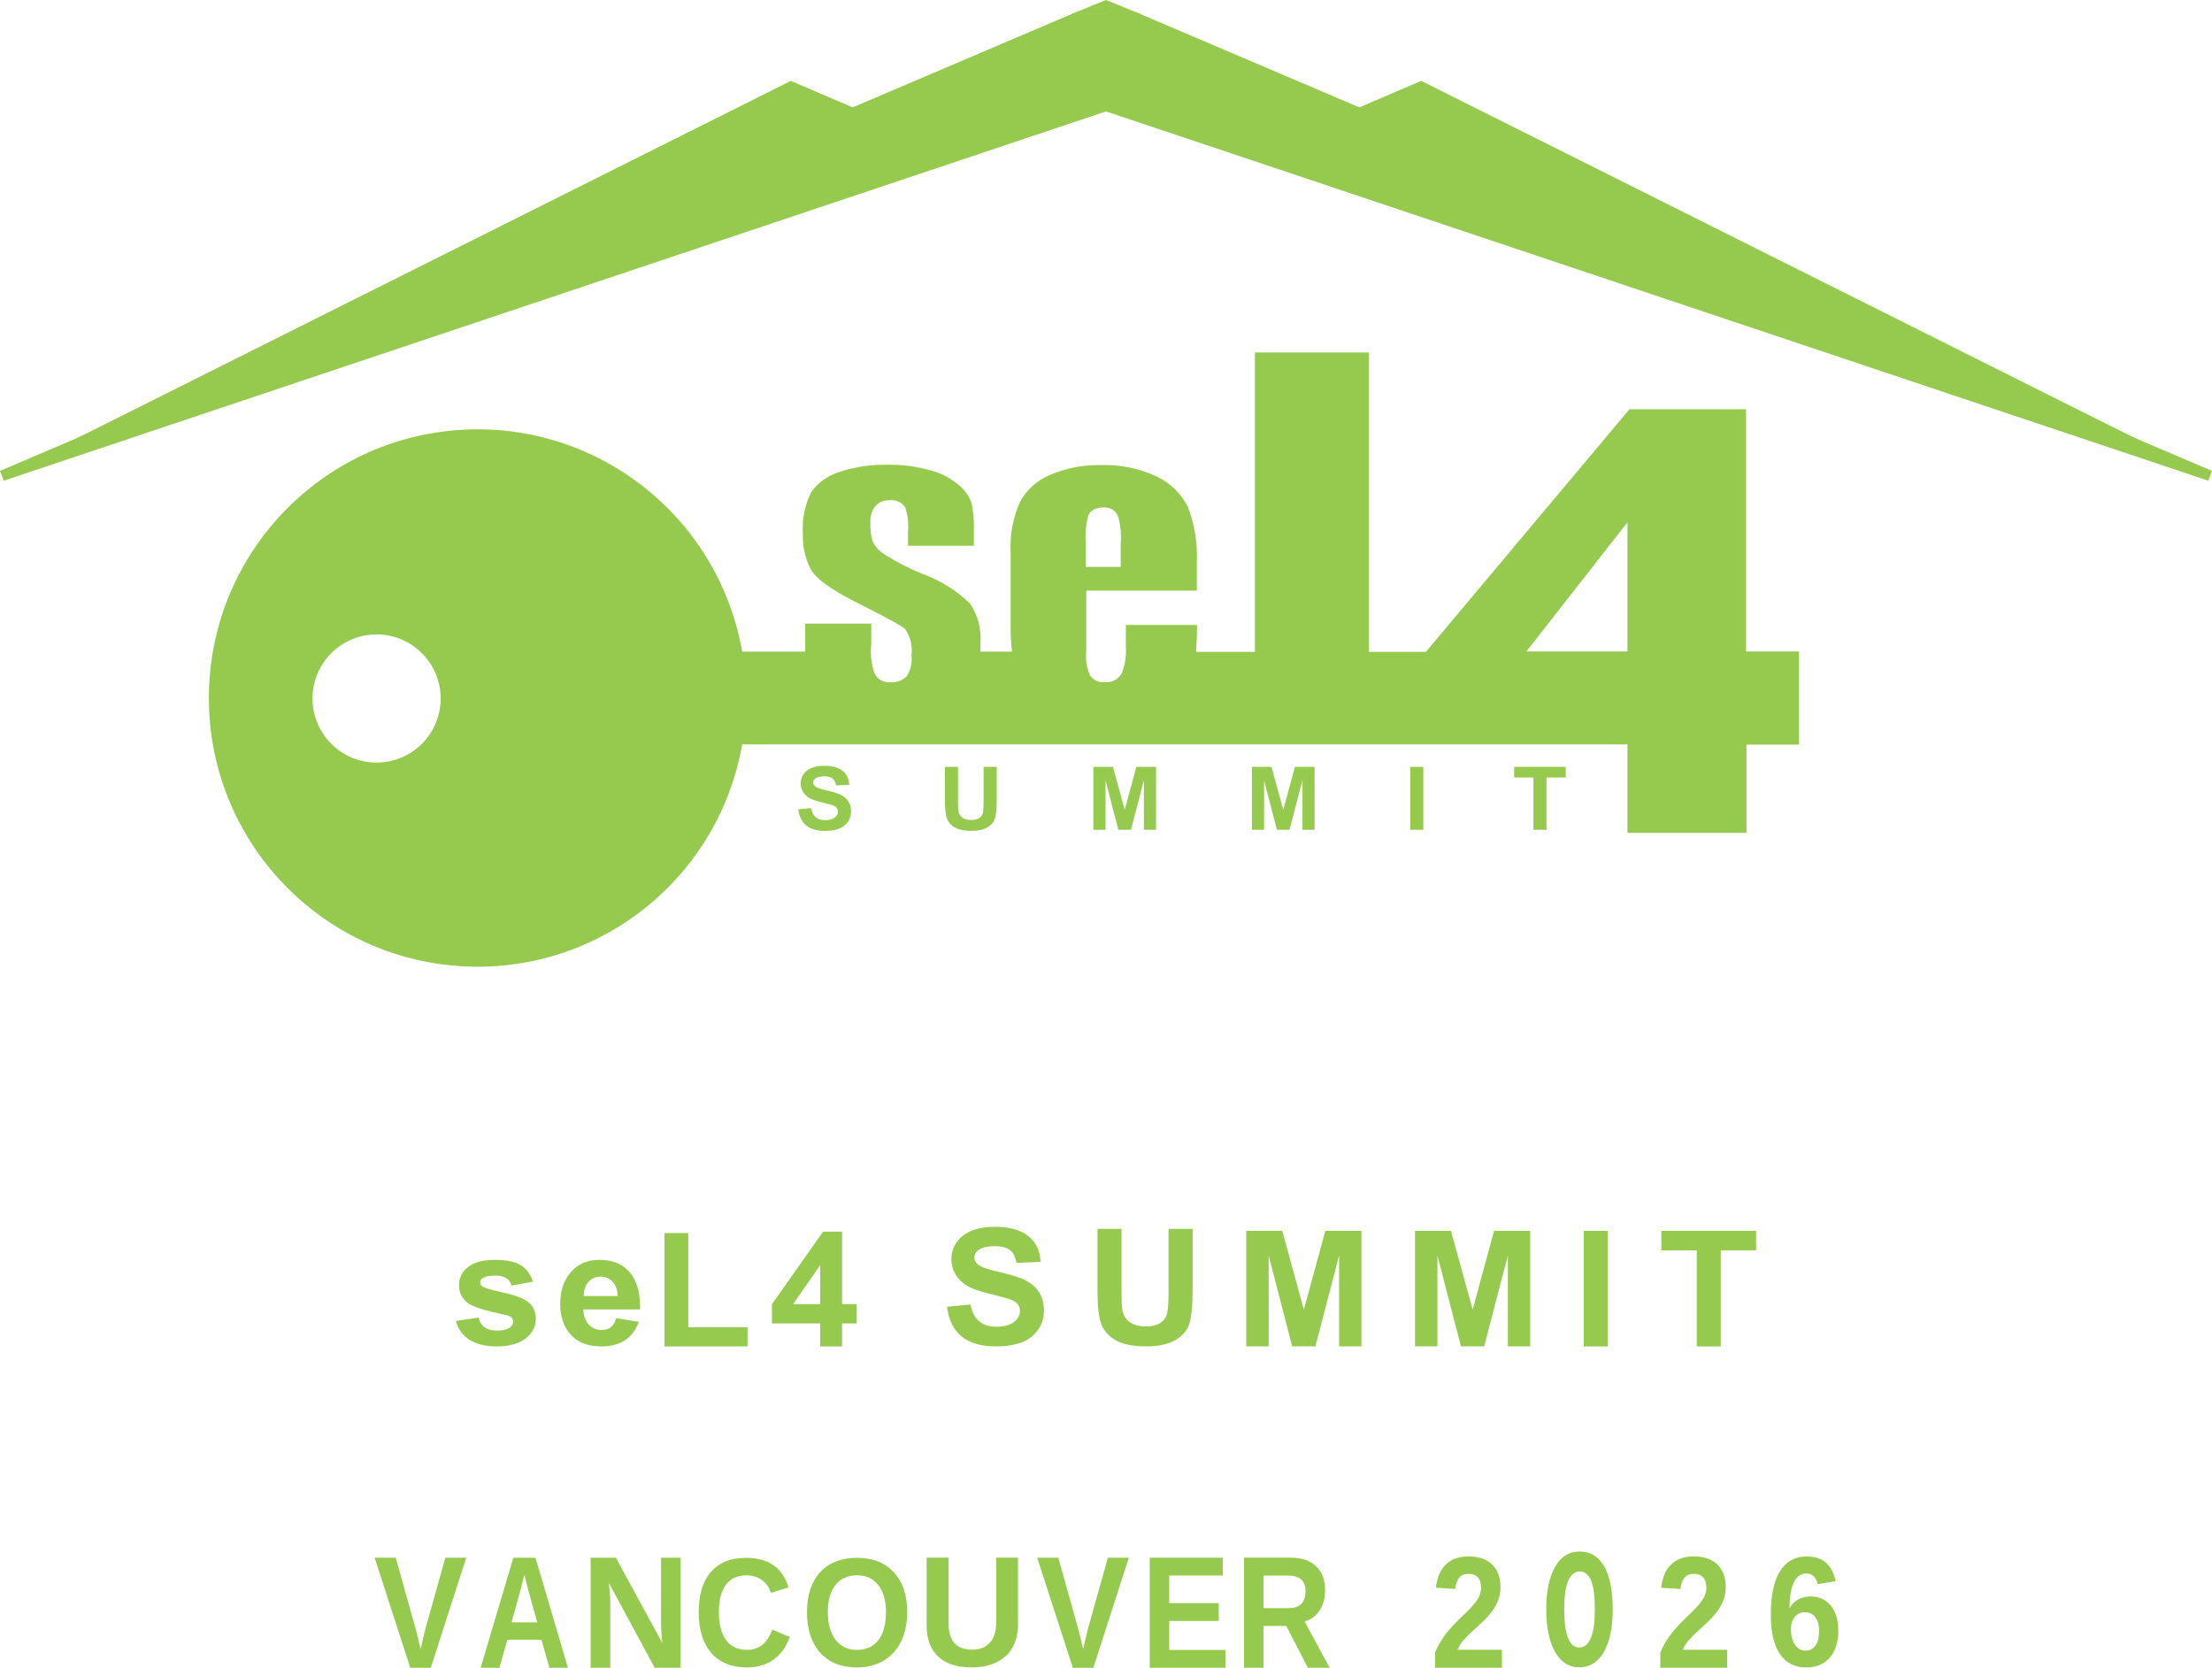
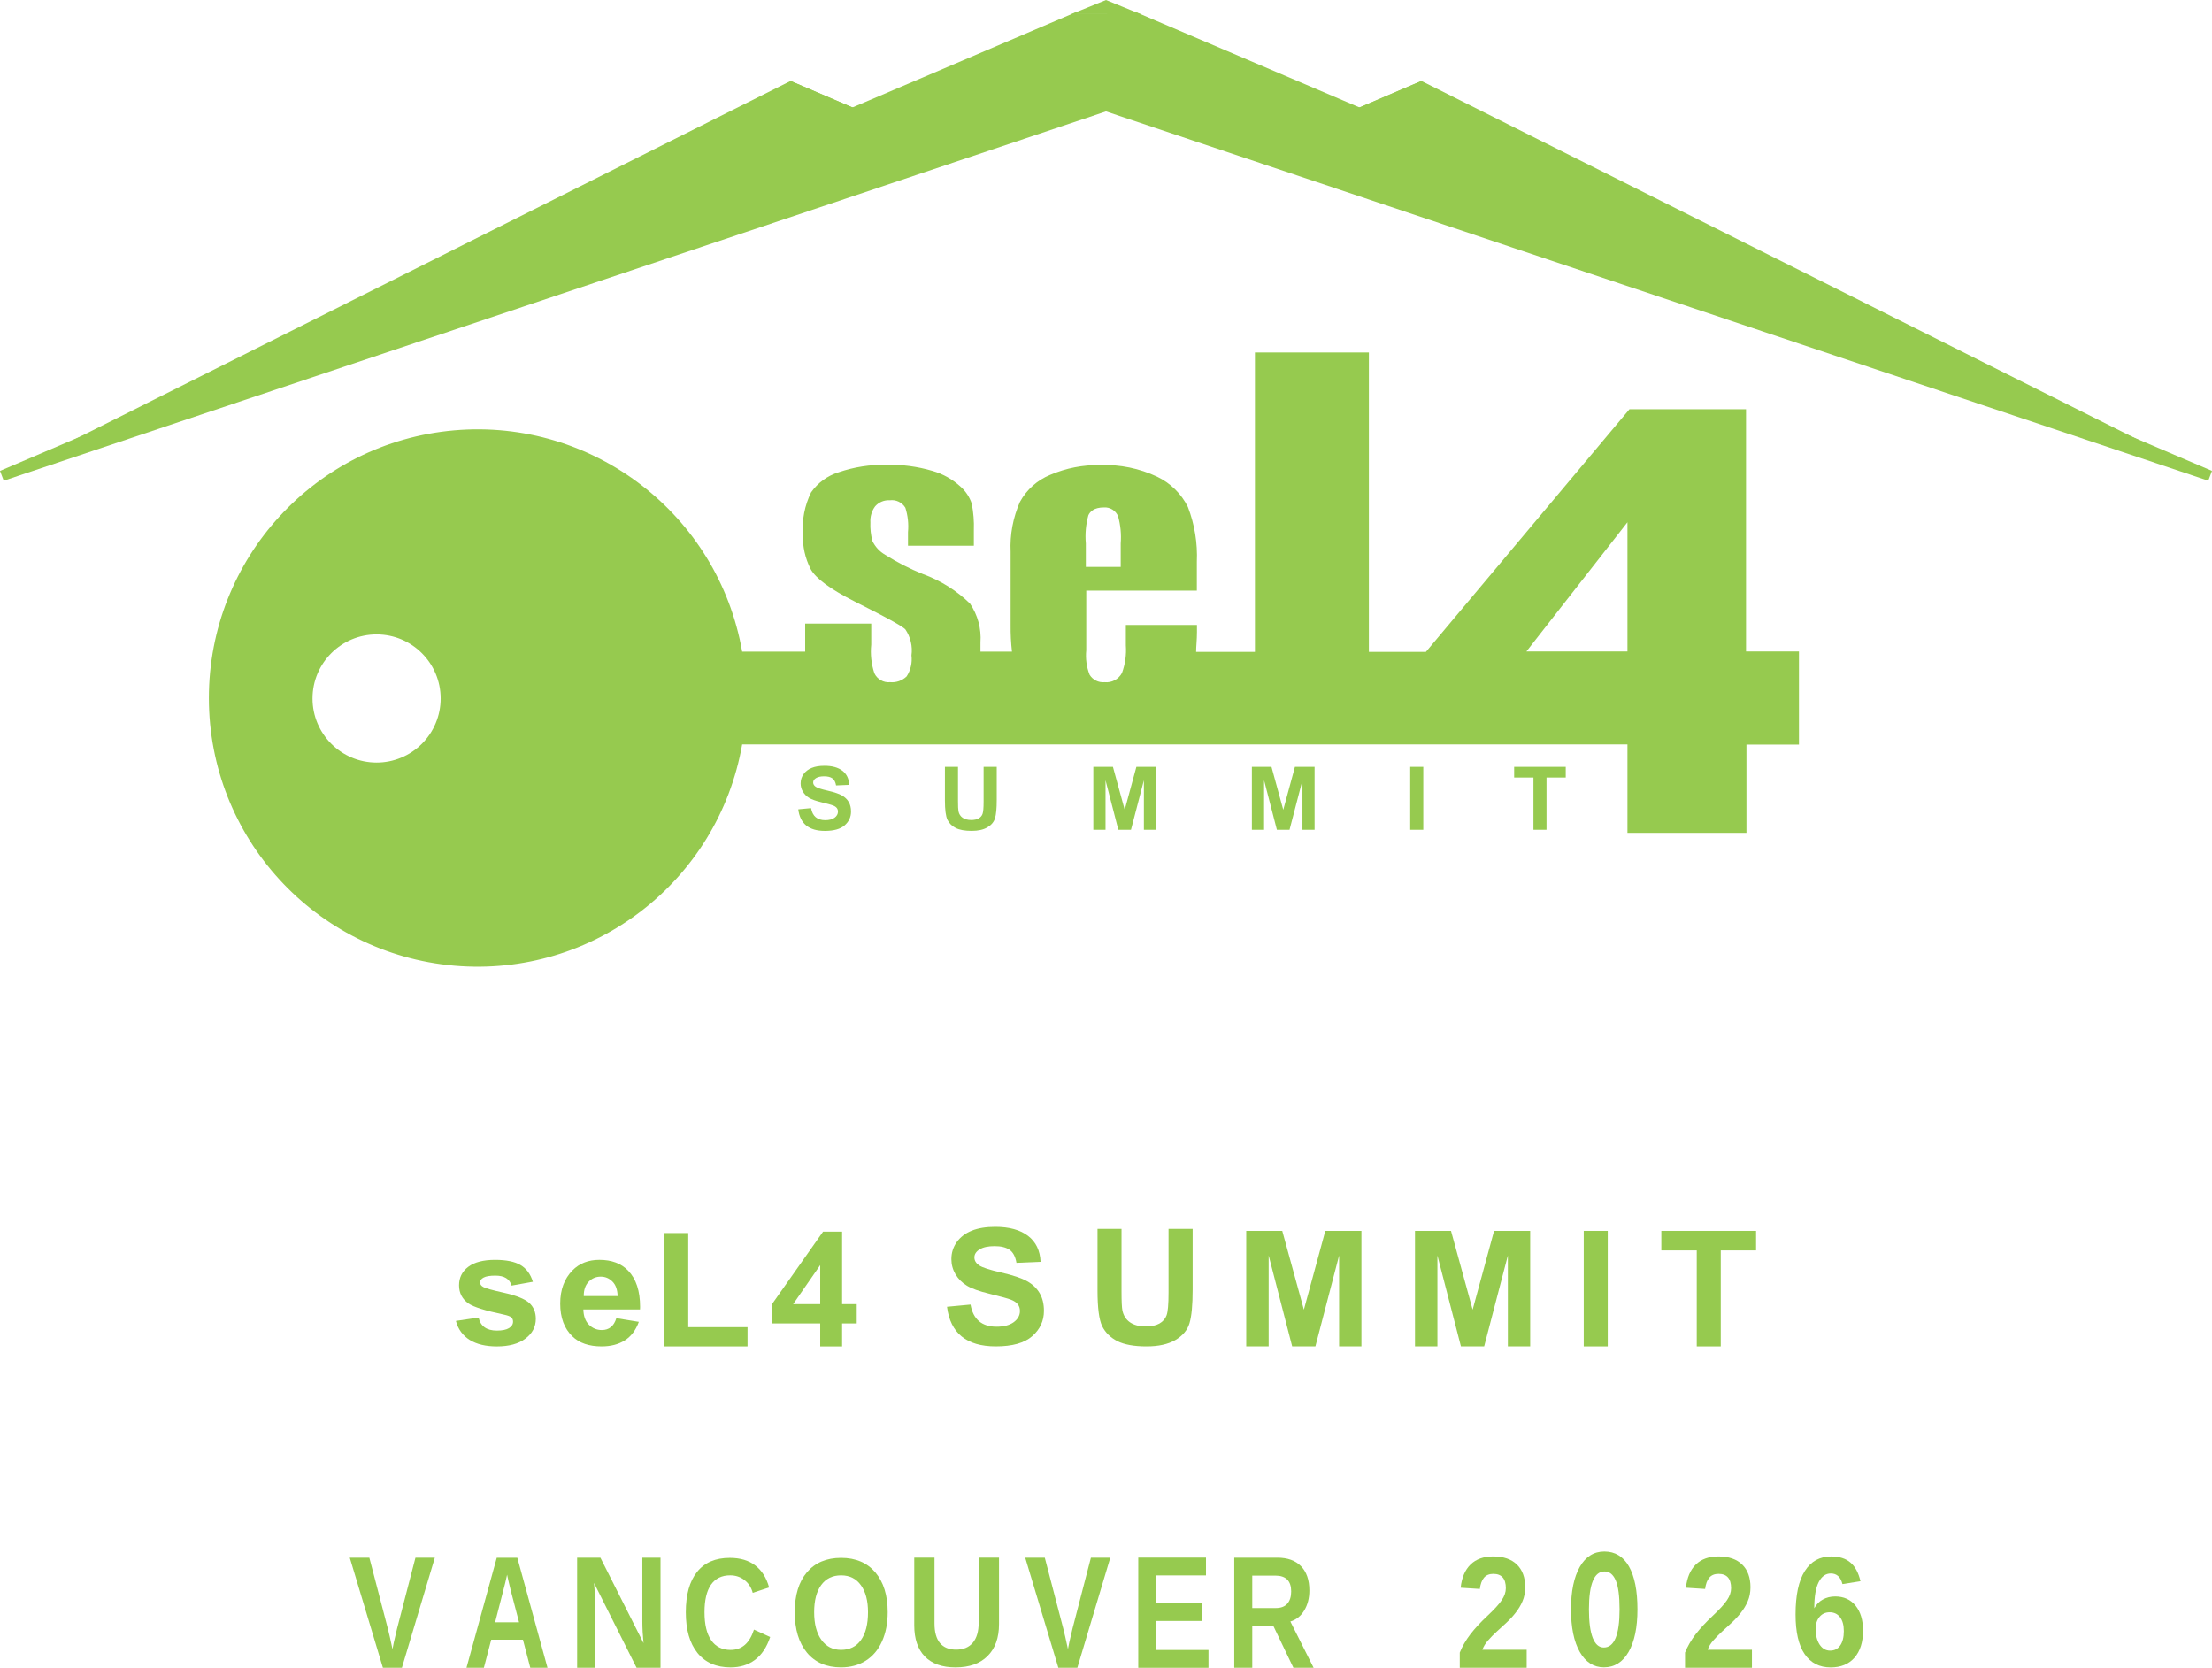
<svg xmlns="http://www.w3.org/2000/svg" xmlns:xlink="http://www.w3.org/1999/xlink" width="331.243mm" height="249.725mm" viewBox="0 0 331.243 249.725" version="1.1" id="svg5">
  <defs id="defs2">
    <rect x="5.657" y="618.011" width="84.853" height="45.255" id="rect8" />
    <rect x="1100" y="546" width="122" height="58" id="rect7" />
    <rect x="1000" y="542" width="182" height="90" id="rect4" />
    <rect x="1016" y="562" width="132" height="82" id="rect1" />
    <rect x="27.599" y="613.797" width="397.423" height="142.41" id="rect1965" />
    <color-profile name="Agfa-:-Swop-Standard" xlink:href="file:///WINDOWS/system32/spool/drivers/color/RSWOP.icm" id="color-profile2" />
    <rect x="680.693" y="102.26" width="15.612" height="115.531" id="rect9649" />
    <style id="style824">.cls-1,.cls-2,.cls-3{fill:#96ca4f;}.cls-2,.cls-3{stroke:#96ca4f;stroke-miterlimit:8;}.cls-3{stroke-width:0.25px;}</style>
  </defs>
  <g id="layer1" transform="translate(-1.916277)">
    <g id="g1204" transform="scale(1.953098)" />
    <text xml:space="preserve" transform="scale(0.3829821)" id="text9647" style="font-style:normal;font-weight:normal;font-size:40px;line-height:1.25;font-family:sans-serif;white-space:pre;shape-inside:url(#rect9649);display:inline;fill:#000000;fill-opacity:1;stroke:none" />
    <g id="g985" transform="matrix(1.447491,0,0,1.447491,1.916277,0)">
      <polygon class="cls-2" points="102.2,1.81 105.34,10.07 0.2,45.29 " id="polygon830" transform="matrix(1.086543,0,0,1.086543,-0.00427367,0)" />
      <polygon class="cls-1" points="105.31,0 108.62,1.35 102.01,1.34 " id="polygon828" transform="matrix(1.086543,0,0,1.086543,-0.00427367,0)" />
      <polygon class="cls-1" points="105.31,9.32 108.33,1.31 102.28,1.31 " id="polygon832" transform="matrix(1.086543,0,0,1.086543,-0.00427367,0)" />
      <polygon class="cls-2" points="210.42,45.29 108.42,1.81 105.28,10.07 " id="polygon834" transform="matrix(1.086543,0,0,1.086543,-0.00427367,0)" />
      <path class="cls-1" d="M 180.634,67.387 V 42.332 H 168.573 l -21.057,25.099 h -5.9 V 36.464 h -11.789 v 30.966 h -6.085 c 0,-0.576 0.087,-1.239 0.087,-2.043 v -0.739 h -7.356 v 2.108 a 6.867,6.867 0 0 1 -0.402,2.858 1.825,1.825 0 0 1 -1.804,0.956 1.63,1.63 0 0 1 -1.543,-0.771 5.433,5.433 0 0 1 -0.348,-2.532 v -6.172 h 11.441 v -2.966 a 14.125,14.125 0 0 0 -0.924,-5.683 6.856,6.856 0 0 0 -3.173,-3.129 12.691,12.691 0 0 0 -5.9,-1.206 12.484,12.484 0 0 0 -5.172,1.01 6.248,6.248 0 0 0 -3.129,2.792 11.452,11.452 0 0 0 -0.967,5.172 v 7.606 a 21.731,21.731 0 0 0 0.141,2.716 h -3.26 c 0,-0.304 0,-0.608 0,-0.945 a 6.345,6.345 0 0 0 -1.087,-4.031 13.68,13.68 0 0 0 -4.857,-3.042 23.904,23.904 0 0 1 -3.912,-1.999 3.26,3.26 0 0 1 -1.326,-1.434 6.519,6.519 0 0 1 -0.206,-1.923 2.521,2.521 0 0 1 0.489,-1.652 1.847,1.847 0 0 1 1.51,-0.63 1.63,1.63 0 0 1 1.619,0.771 6.367,6.367 0 0 1 0.272,2.521 v 1.413 h 6.813 v -1.586 a 12.115,12.115 0 0 0 -0.217,-2.771 4.042,4.042 0 0 0 -1.173,-1.771 7.258,7.258 0 0 0 -2.901,-1.619 15.538,15.538 0 0 0 -4.759,-0.63 14.473,14.473 0 0 0 -4.933,0.771 5.433,5.433 0 0 0 -2.858,2.086 8.518,8.518 0 0 0 -0.848,4.346 7.443,7.443 0 0 0 0.793,3.564 c 0.511,0.967 2.043,2.097 4.531,3.357 4.172,2.086 4.998,2.64 5.27,2.89 a 3.857,3.857 0 0 1 0.641,2.705 3.26,3.26 0 0 1 -0.5,2.173 2.173,2.173 0 0 1 -1.706,0.598 1.63,1.63 0 0 1 -1.63,-0.924 7.106,7.106 0 0 1 -0.326,-2.966 V 64.508 h -6.834 v 1.76 c 0,0.413 0,0.782 0,1.141 h -6.519 a 27.794,27.794 0 1 0 0,9.594 H 168.366 V 86.152 H 180.677 v -9.127 h 5.433 V 67.387 Z M 38.948,78.883 a 6.628,6.628 0 1 1 6.639,-6.628 6.628,6.628 0 0 1 -6.639,6.628 z m 73.385,-22.665 a 8.225,8.225 0 0 1 0.261,-2.912 c 0.163,-0.369 0.576,-0.815 1.608,-0.815 a 1.478,1.478 0 0 1 1.467,0.913 8.03,8.03 0 0 1 0.272,2.814 v 2.423 h -3.607 z m 56.033,11.17 h -10.453 l 10.453,-13.364 z" id="path858" style="stroke-width:1.087" />
      <path id="path1025" style="font-weight:bold;font-stretch:condensed;font-size:5.223px;line-height:10;font-family:Arial;-inkscape-font-specification:'Arial Bold Condensed';text-align:center;letter-spacing:3.917px;word-spacing:0px;text-anchor:middle;fill:#96ca4f;stroke-width:0.76" d="m 158.64,85.836 v -5.407 h -1.995 v -1.101 h 5.337 v 1.101 h -1.99 v 5.407 z m -12.748,0 v -6.508 h 1.352 v 6.508 z m -16.381,0 v -6.508 h 2.029 l 1.218,4.439 1.207,-4.439 h 2.034 v 6.508 h -1.257 v -5.123 l -1.336,5.123 h -1.308 l -1.325,-5.123 v 5.123 z m -16.403,0 v -6.508 h 2.029 l 1.218,4.439 1.207,-4.439 h 2.034 v 6.508 h -1.257 v -5.123 l -1.336,5.123 h -1.308 l -1.325,-5.123 v 5.123 z M 97.756,79.328 h 1.352 v 3.525 q 0,0.821 0.05,1.07 0.089,0.431 0.425,0.666 0.341,0.235 0.894,0.235 0.469,0 0.766,-0.164 0.296,-0.169 0.402,-0.462 0.112,-0.297 0.112,-1.27 v -3.6 h 1.358 v 3.418 q 0,1.31 -0.179,1.896 -0.173,0.582 -0.794,0.946 -0.615,0.36 -1.626,0.36 -1.051,0 -1.643,-0.297 -0.587,-0.302 -0.855,-0.844 -0.263,-0.546 -0.263,-2.007 z m -15.174,4.391 1.325,-0.124 q 0.224,1.247 1.464,1.247 0.615,0 0.967,-0.253 0.352,-0.257 0.352,-0.635 0,-0.222 -0.123,-0.377 -0.123,-0.155 -0.374,-0.253 -0.251,-0.102 -1.218,-0.337 -0.866,-0.209 -1.269,-0.453 -0.402,-0.244 -0.643,-0.639 -0.235,-0.4 -0.235,-0.857 0,-0.533 0.302,-0.959 0.307,-0.426 0.844,-0.644 0.537,-0.218 1.325,-0.218 1.185,0 1.85,0.511 0.665,0.511 0.704,1.461 l -1.358,0.058 q -0.089,-0.524 -0.386,-0.733 -0.296,-0.209 -0.844,-0.209 -0.548,0 -0.844,0.182 -0.296,0.182 -0.296,0.453 0,0.266 0.268,0.448 0.268,0.182 1.235,0.4 1.023,0.235 1.475,0.497 0.458,0.257 0.699,0.67 0.24,0.408 0.24,0.994 0,0.848 -0.659,1.425 -0.654,0.577 -2.051,0.577 -2.47,0 -2.75,-2.233 z" />
      <path style="fill:#96ca4f;fill-opacity:1;stroke:none;stroke-width:1.89" id="path43980-0" transform="matrix(-0.683608,0.2836924,0.156576,0.03663156,384.8223,-112.117)" d="M 431.416,-51.821 566.486,16.893 439.443,99.509 Z" />
      <path style="fill:#96ca4f;fill-opacity:1;stroke-width:1.89" id="path1277" transform="matrix(0.4208384,-0.3274783,0.2643062,0.4240542,52.94739,18.2597)" d="m 65.948,36.142 -18.999,0.507 9.061,-16.707 z" />
      <path style="fill:#96ca4f;fill-opacity:1;stroke:none;stroke-width:1.89" id="path43980-0-9" transform="matrix(0.683608,0.2836924,-0.156576,0.03663156,-155.9831,-112.117)" d="M 431.416,-51.821 566.486,16.893 439.443,99.509 Z" />
      <path style="fill:#96ca4f;fill-opacity:1;stroke-width:1.89" id="path1277-2" transform="matrix(-0.4208384,-0.3274783,-0.2643062,0.4240542,175.8918,18.2597)" d="m 65.948,36.142 -18.999,0.507 9.061,-16.707 z" />
    </g>
    <g id="g3802" transform="scale(1.447491)" />
    <g id="g258" transform="matrix(1.447491,0,0,1.447491,-36.98074,8.878669)">
      <g id="g216">
        <path style="font-weight:bold;font-stretch:condensed;font-size:5.223px;line-height:10;font-family:Arial;-inkscape-font-specification:'Arial Bold Condensed';text-align:center;letter-spacing:3.917px;word-spacing:0px;text-anchor:middle;fill:#96ca4f;stroke-width:1.397" d="m 124.843,129.043 2.433,-0.228 q 0.411,2.291 2.689,2.291 1.129,0 1.776,-0.465 0.647,-0.473 0.647,-1.166 0,-0.408 -0.226,-0.693 -0.226,-0.285 -0.688,-0.465 -0.462,-0.188 -2.238,-0.62 -1.591,-0.383 -2.33,-0.832 -0.739,-0.448 -1.18,-1.174 -0.431,-0.734 -0.431,-1.574 0,-0.978 0.554,-1.761 0.565,-0.783 1.55,-1.182 0.985,-0.4 2.433,-0.4 2.176,0 3.397,0.938 1.221,0.938 1.293,2.682 l -2.494,0.106 q -0.164,-0.962 -0.708,-1.345 -0.544,-0.383 -1.55,-0.383 -1.006,0 -1.55,0.334 -0.544,0.334 -0.544,0.832 0,0.489 0.493,0.824 0.493,0.334 2.268,0.734 1.878,0.432 2.71,0.913 0.842,0.473 1.283,1.231 0.441,0.75 0.441,1.826 0,1.557 -1.211,2.617 -1.201,1.06 -3.767,1.06 -4.537,0 -5.05,-4.101 z" id="path20783" />
        <path style="font-weight:bold;font-stretch:condensed;font-size:5.223px;line-height:10;font-family:Arial;-inkscape-font-specification:'Arial Bold Condensed';text-align:center;letter-spacing:3.917px;word-spacing:0px;text-anchor:middle;fill:#96ca4f;stroke-width:1.397" d="m 140.413,120.987 h 2.484 v 6.474 q 0,1.508 0.092,1.965 0.164,0.791 0.78,1.223 0.626,0.432 1.642,0.432 0.862,0 1.406,-0.302 0.544,-0.31 0.739,-0.848 0.205,-0.546 0.205,-2.332 v -6.612 h 2.494 v 6.278 q 0,2.405 -0.328,3.482 -0.318,1.068 -1.458,1.737 -1.129,0.66 -2.987,0.66 -1.93,0 -3.018,-0.546 -1.078,-0.554 -1.57,-1.549 -0.482,-1.003 -0.482,-3.685 z" id="path20781" />
        <path style="font-weight:bold;font-stretch:condensed;font-size:5.223px;line-height:10;font-family:Arial;-inkscape-font-specification:'Arial Bold Condensed';text-align:center;letter-spacing:3.917px;word-spacing:0px;text-anchor:middle;fill:#96ca4f;stroke-width:1.397" d="m 155.799,133.144 v -11.953 h 3.726 l 2.238,8.153 2.217,-8.153 h 3.736 v 11.953 h -2.309 v -9.409 l -2.453,9.409 h -2.402 l -2.433,-9.409 v 9.409 z" id="path20779" />
        <path style="font-weight:bold;font-stretch:condensed;font-size:5.223px;line-height:10;font-family:Arial;-inkscape-font-specification:'Arial Bold Condensed';text-align:center;letter-spacing:3.917px;word-spacing:0px;text-anchor:middle;fill:#96ca4f;stroke-width:1.397" d="m 173.258,133.144 v -11.953 h 3.726 l 2.238,8.153 2.217,-8.153 h 3.736 v 11.953 h -2.309 v -9.409 l -2.453,9.409 h -2.402 l -2.433,-9.409 v 9.409 z" id="path20777" />
        <path style="font-weight:bold;font-stretch:condensed;font-size:5.223px;line-height:10;font-family:Arial;-inkscape-font-specification:'Arial Bold Condensed';text-align:center;letter-spacing:3.917px;word-spacing:0px;text-anchor:middle;fill:#96ca4f;stroke-width:1.397" d="m 190.716,133.144 v -11.953 h 2.484 v 11.953 z" id="path20775" />
        <path style="font-weight:bold;font-stretch:condensed;font-size:5.223px;line-height:10;font-family:Arial;-inkscape-font-specification:'Arial Bold Condensed';text-align:center;letter-spacing:3.917px;word-spacing:0px;text-anchor:middle;fill:#96ca4f;stroke-width:1.397" d="m 202.407,133.144 v -9.931 h -3.664 v -2.022 h 9.802 v 2.022 h -3.654 v 9.931 z" id="path20771" />
      </g>
      <g id="g208" transform="translate(-92.00748,-44.68935)">
        <path d="m 166.046,175.196 2.346,-0.347 q 0.305,1.347 1.889,1.347 0.843,0 1.259,-0.258 0.416,-0.258 0.416,-0.669 0,-0.282 -0.183,-0.444 -0.193,-0.161 -0.762,-0.282 -2.884,-0.605 -3.666,-1.153 -0.975,-0.686 -0.975,-1.879 0,-1.194 0.955,-1.912 0.954,-0.718 2.772,-0.718 1.736,0 2.64,0.54 0.904,0.532 1.269,1.726 l -2.203,0.395 q -0.294,-1.032 -1.665,-1.032 -0.863,0 -1.229,0.202 -0.366,0.194 -0.366,0.508 0,0.282 0.335,0.468 0.335,0.194 2.082,0.581 1.96,0.436 2.66,1.057 0.69,0.621 0.69,1.654 0,1.242 -1.076,2.049 -1.066,0.807 -2.955,0.807 -1.716,0 -2.803,-0.669 -1.087,-0.678 -1.432,-1.968 z" style="font-weight:bold;font-stretch:condensed;font-size:16.228px;line-height:10;font-family:Arial;-inkscape-font-specification:'Arial Bold Condensed';text-align:center;letter-spacing:3.917px;word-spacing:0px;text-anchor:middle;fill:#96ca4f;stroke-width:0.445" id="path21173" />
        <path d="m 182.643,174.914 2.325,0.379 q -0.467,1.291 -1.452,1.92 -0.985,0.621 -2.396,0.621 -1.96,0 -3.026,-1.041 -1.259,-1.21 -1.259,-3.388 0,-2.146 1.269,-3.436 1.076,-1.089 2.782,-1.089 1.899,0 2.975,1.113 1.239,1.274 1.239,3.759 l -0.01,0.258 h -5.859 q 0.02,1.016 0.569,1.573 0.558,0.557 1.34,0.557 1.127,0 1.503,-1.226 z m 0.132,-2.291 q -0.03,-1 -0.538,-1.5 -0.508,-0.508 -1.208,-0.508 -0.741,0 -1.249,0.524 -0.518,0.532 -0.508,1.484 z" style="font-weight:bold;font-stretch:condensed;font-size:16.228px;line-height:10;font-family:Arial;-inkscape-font-specification:'Arial Bold Condensed';text-align:center;letter-spacing:3.917px;word-spacing:0px;text-anchor:middle;fill:#96ca4f;stroke-width:0.445" id="path21170" />
        <path d="m 187.624,177.834 v -11.728 h 2.457 v 9.736 h 6.133 v 1.992 z" style="font-weight:bold;font-stretch:condensed;font-size:16.228px;line-height:10;font-family:Arial;-inkscape-font-specification:'Arial Bold Condensed';text-align:center;letter-spacing:3.917px;word-spacing:0px;text-anchor:middle;fill:#96ca4f;stroke-width:0.445" id="path21167" />
        <path d="m 203.734,177.834 v -2.379 h -4.996 v -1.984 l 5.29,-7.509 h 1.97 v 7.501 h 1.513 v 1.992 h -1.513 v 2.379 z m 0,-4.372 v -4.041 l -2.803,4.041 z" style="font-weight:bold;font-stretch:condensed;font-size:16.228px;line-height:10;font-family:Arial;-inkscape-font-specification:'Arial Bold Condensed';text-align:center;letter-spacing:3.917px;word-spacing:0px;text-anchor:middle;fill:#96ca4f;stroke-width:0.445" id="path21164" />
      </g>
    </g>
    <text xml:space="preserve" transform="scale(0.2645833)" id="text1" style="white-space:pre;shape-inside:url(#rect1);display:inline;fill:none" />
    <text xml:space="preserve" style="font-size:3.175px;fill:none;stroke-width:0.265" x="286.808" y="157.692" id="text2">
      <tspan id="tspan2" style="stroke-width:0.265" x="286.808" y="157.692">2025</tspan>
    </text>
    <text xml:space="preserve" style="font-size:3.175px;fill:none;stroke-width:0.265" x="294.217" y="170.392" id="text3">
      <tspan id="tspan3" style="stroke-width:0.265" x="294.217" y="170.392">202</tspan>
    </text>
    <text xml:space="preserve" transform="scale(0.2645833)" id="text4" style="font-size:29.333px;white-space:pre;shape-inside:url(#rect4);display:inline;fill:none" />
    <text xml:space="preserve" style="font-size:7.761px;fill:none;stroke-width:0.265" x="286.808" y="150.283" id="text5">
      <tspan id="tspan5" style="font-style:normal;font-variant:normal;font-weight:bold;font-stretch:normal;font-size:7.761px;font-family:Sans;-inkscape-font-specification:'Sans, Bold';font-variant-ligatures:normal;font-variant-caps:normal;font-variant-numeric:normal;font-variant-east-asian:normal;stroke-width:0.265" x="286.808" y="150.283">5</tspan>
      <tspan style="font-style:normal;font-variant:normal;font-weight:bold;font-stretch:normal;font-size:7.761px;font-family:Sans;-inkscape-font-specification:'Sans, Bold';font-variant-ligatures:normal;font-variant-caps:normal;font-variant-numeric:normal;font-variant-east-asian:normal;stroke-width:0.265" x="286.808" y="159.985" id="tspan6" />
    </text>
    <text xml:space="preserve" style="font-weight:bold;font-stretch:condensed;font-size:7.761px;font-family:Arial;-inkscape-font-specification:'Arial, Bold Condensed';fill:#231a4f;stroke-width:0.265" x="228.248" y="263.982" id="text6">
      <tspan id="tspan1" style="stroke-width:0.265" x="228.248" y="263.982" />
    </text>
    <text xml:space="preserve" transform="scale(0.2645833)" id="text7" style="font-weight:bold;font-stretch:condensed;font-size:29.333px;font-family:Arial;-inkscape-font-specification:'Arial, Bold Condensed';white-space:pre;shape-inside:url(#rect8);display:inline;fill:#ff0000;stroke-width:0;stroke-miterlimit:15" />
    <text xml:space="preserve" style="font-style:normal;font-variant:normal;font-weight:bold;font-stretch:condensed;font-size:7.761px;font-family:Arial;-inkscape-font-specification:'Arial, Bold Condensed';font-variant-ligatures:normal;font-variant-caps:normal;font-variant-numeric:normal;font-variant-east-asian:normal;fill:#ff0000;stroke-width:0;stroke-miterlimit:15" x="256.117" y="216.958" id="text11">
      <tspan id="tspan10" style="stroke-width:0" x="256.117" y="216.958" />
    </text>
    <text xml:space="preserve" style="font-weight:bold;font-stretch:condensed;font-size:7.761px;font-family:Arial;-inkscape-font-specification:'Arial, Bold Condensed';fill:#96184f;fill-opacity:1;stroke-miterlimit:15" x="209.815" y="212.725" id="text20" transform="matrix(0,0,0,0,210.1405,207.1467)">
      <tspan id="tspan19" x="209.815" y="212.725">0</tspan>
    </text>
-     <g id="g37" transform="translate(31.67053)">
-       <g id="g35" transform="translate(0,0.2645474)">
+     <g id="g39" transform="translate(1.587502)">
+       <g id="g35" transform="translate(33.78719,0.2645474)">
        <text xml:space="preserve" style="font-weight:bold;font-stretch:condensed;font-size:22.277px;font-family:Arial;-inkscape-font-specification:'Arial, Bold Condensed';fill:#96ca4f;fill-opacity:1;stroke-width:0;stroke-miterlimit:15" x="233.747" y="232.825" id="text21" transform="scale(0.9333143,1.07145)">
          <tspan id="tspan20" style="fill:#96ca4f;fill-opacity:1;stroke-width:0" x="233.747" y="232.825">2</tspan>
        </text>
        <text xml:space="preserve" style="font-weight:bold;font-stretch:condensed;font-size:22.277px;font-family:Arial;-inkscape-font-specification:'Arial, Bold Condensed';fill:#96ca4f;fill-opacity:1;stroke-width:0;stroke-miterlimit:15" x="197.603" y="232.825" id="text21-6" transform="scale(0.9333144,1.07145)">
          <tspan id="tspan20-3" style="fill:#96ca4f;fill-opacity:1;stroke-width:0" x="197.603" y="232.825">2</tspan>
        </text>
        <text xml:space="preserve" style="font-weight:bold;font-stretch:condensed;font-size:22.158px;font-family:Arial;-inkscape-font-specification:'Arial, Bold Condensed';fill:#96ca4f;fill-opacity:1;stroke-width:0;stroke-miterlimit:15" x="248.553" y="235.242" id="text22" transform="scale(0.9440856,1.059226)">
          <tspan id="tspan21" style="fill:#96ca4f;fill-opacity:1;stroke-width:0" x="248.553" y="235.242">6</tspan>
        </text>
        <text xml:space="preserve" style="font-weight:bold;font-stretch:condensed;font-size:24.32px;font-family:Arial;-inkscape-font-specification:'Arial, Bold Condensed';fill:#96ca4f;fill-opacity:1;stroke-width:0;stroke-miterlimit:15" x="261.687" y="191.383" id="text29" transform="scale(0.7683306,1.301523)">
          <tspan id="tspan29" style="fill:#96ca4f;fill-opacity:1;stroke-width:0" x="261.687" y="191.383">o</tspan>
        </text>
      </g>
-       <g id="g36">
-         <text xml:space="preserve" style="font-weight:bold;font-stretch:condensed;font-size:22.437px;font-family:Arial;-inkscape-font-specification:'Arial, Bold Condensed';fill:#96ca4f;fill-opacity:1;stroke-width:0;stroke-miterlimit:15" x="27.986" y="233.787" id="text8" transform="scale(0.9361744,1.068177)">
-           <tspan id="tspan4" style="fill:#96ca4f;fill-opacity:1;stroke-width:0" x="27.986" y="233.787">V</tspan>
+       <g id="g38">
+         <text xml:space="preserve" style="font-weight:bold;font-stretch:condensed;font-size:21.611px;font-family:Arial;-inkscape-font-specification:'Arial, Bold Condensed';fill:#96ca4f;fill-opacity:1;stroke-width:0;stroke-miterlimit:15" x="58.311" y="225.175" id="text8" transform="scale(0.9016919,1.109026)">
+           <tspan id="tspan4" style="fill:#96ca4f;fill-opacity:1;stroke-width:0" x="58.311" y="225.175">V</tspan>
        </text>
-         <text xml:space="preserve" style="font-weight:bold;font-stretch:condensed;font-size:22.437px;font-family:Arial;-inkscape-font-specification:'Arial, Bold Condensed';fill:#96ca4f;fill-opacity:1;stroke-width:0;stroke-miterlimit:15" x="133.966" y="233.787" id="text8-9" transform="scale(0.9361744,1.068177)">
-           <tspan id="tspan4-3" style="fill:#96ca4f;fill-opacity:1;stroke-width:0" x="133.966" y="233.787">V</tspan>
+         <text xml:space="preserve" style="font-weight:bold;font-stretch:condensed;font-size:21.611px;font-family:Arial;-inkscape-font-specification:'Arial, Bold Condensed';fill:#96ca4f;fill-opacity:1;stroke-width:0;stroke-miterlimit:15" x="170.49" y="225.175" id="text8-9" transform="scale(0.901692,1.109026)">
+           <tspan id="tspan4-3" style="fill:#96ca4f;fill-opacity:1;stroke-width:0" x="170.49" y="225.175">V</tspan>
        </text>
-         <text xml:space="preserve" style="font-weight:bold;font-stretch:condensed;font-size:21.614px;font-family:Arial;-inkscape-font-specification:'Arial, Bold Condensed';fill:#96ca4f;fill-opacity:1;stroke-width:0;stroke-miterlimit:15" x="46.28" y="225.206" id="text10" transform="scale(0.9018135,1.108877)">
-           <tspan id="tspan8" style="fill:#96ca4f;fill-opacity:1;stroke-width:0" x="46.28" y="225.206">A</tspan>
+         <text xml:space="preserve" style="font-weight:bold;font-stretch:condensed;font-size:20.818px;font-family:Arial;-inkscape-font-specification:'Arial, Bold Condensed';fill:#96ca4f;fill-opacity:1;stroke-width:0;stroke-miterlimit:15" x="80.286" y="216.911" id="text10" transform="scale(0.8685969,1.151282)">
+           <tspan id="tspan8" style="fill:#96ca4f;fill-opacity:1;stroke-width:0" x="80.286" y="216.911">A</tspan>
        </text>
-         <text xml:space="preserve" style="font-weight:bold;font-stretch:condensed;font-size:21.982px;font-family:Arial;-inkscape-font-specification:'Arial, Bold Condensed';fill:#96ca4f;fill-opacity:1;stroke-width:0;stroke-miterlimit:15" x="78.039" y="236.586" id="text13" transform="scale(0.9484591,1.054342)">
-           <tspan id="tspan12" style="fill:#96ca4f;fill-opacity:1;stroke-width:0" x="78.039" y="236.586">C</tspan>
+         <text xml:space="preserve" style="font-weight:bold;font-stretch:condensed;font-size:21.172px;font-family:Arial;-inkscape-font-specification:'Arial, Bold Condensed';fill:#96ca4f;fill-opacity:1;stroke-width:0;stroke-miterlimit:15" x="111.906" y="227.872" id="text13" transform="scale(0.9135243,1.094662)">
+           <tspan id="tspan12" style="fill:#96ca4f;fill-opacity:1;stroke-width:0" x="111.906" y="227.872">C</tspan>
        </text>
-         <text xml:space="preserve" style="font-weight:bold;font-stretch:condensed;font-size:22.376px;font-family:Arial;-inkscape-font-specification:'Arial, Bold Condensed';fill:#96ca4f;fill-opacity:1;stroke-width:0;stroke-miterlimit:15" x="93.425" y="240.829" id="text14" transform="scale(0.9654679,1.035767)">
-           <tspan id="tspan13" style="fill:#96ca4f;fill-opacity:1;stroke-width:0" x="93.425" y="240.829">O</tspan>
+         <text xml:space="preserve" style="font-weight:bold;font-stretch:condensed;font-size:21.552px;font-family:Arial;-inkscape-font-specification:'Arial, Bold Condensed';fill:#96ca4f;fill-opacity:1;stroke-width:0;stroke-miterlimit:15" x="127.447" y="231.958" id="text14" transform="scale(0.9299065,1.075377)">
+           <tspan id="tspan13" style="fill:#96ca4f;fill-opacity:1;stroke-width:0" x="127.447" y="231.958">O</tspan>
        </text>
-         <text xml:space="preserve" style="font-weight:bold;font-stretch:condensed;font-size:23.167px;font-family:Arial;-inkscape-font-specification:'Arial, Bold Condensed';fill:#96ca4f;fill-opacity:1;stroke-width:0;stroke-miterlimit:15" x="109.487" y="245.221" id="text15" transform="scale(0.9830953,1.017195)">
-           <tspan id="tspan14" style="fill:#96ca4f;fill-opacity:1;stroke-width:0" x="109.487" y="245.221">U</tspan>
+         <text xml:space="preserve" style="font-weight:bold;font-stretch:condensed;font-size:22.313px;font-family:Arial;-inkscape-font-specification:'Arial, Bold Condensed';fill:#96ca4f;fill-opacity:1;stroke-width:0;stroke-miterlimit:15" x="143.59" y="236.189" id="text15" transform="scale(0.9468848,1.056095)">
+           <tspan id="tspan14" style="fill:#96ca4f;fill-opacity:1;stroke-width:0" x="143.59" y="236.189">U</tspan>
        </text>
-         <text xml:space="preserve" style="font-weight:bold;font-stretch:condensed;font-size:22.005px;font-family:Arial;-inkscape-font-specification:'Arial, Bold Condensed';fill:#96ca4f;fill-opacity:1;stroke-width:0;stroke-miterlimit:15" x="153.643" y="229.288" id="text17" transform="scale(0.9181595,1.089135)">
-           <tspan id="tspan16" style="fill:#96ca4f;fill-opacity:1;stroke-width:0" x="153.643" y="229.288">E</tspan>
+         <text xml:space="preserve" style="font-weight:bold;font-stretch:condensed;font-size:21.195px;font-family:Arial;-inkscape-font-specification:'Arial, Bold Condensed';fill:#96ca4f;fill-opacity:1;stroke-width:0;stroke-miterlimit:15" x="191.695" y="220.842" id="text17" transform="scale(0.8843408,1.130786)">
+           <tspan id="tspan16" style="fill:#96ca4f;fill-opacity:1;stroke-width:0" x="191.695" y="220.842">E</tspan>
        </text>
-         <text xml:space="preserve" style="font-weight:bold;font-stretch:condensed;font-size:22.003px;font-family:Arial;-inkscape-font-specification:'Arial, Bold Condensed';fill:#96ca4f;fill-opacity:1;stroke-width:0;stroke-miterlimit:15" x="169.044" y="229.264" id="text18" transform="scale(0.9180641,1.089249)">
-           <tspan id="tspan17" style="fill:#96ca4f;fill-opacity:1;stroke-width:0" x="169.044" y="229.264">R</tspan>
+         <text xml:space="preserve" style="font-weight:bold;font-stretch:condensed;font-size:21.192px;font-family:Arial;-inkscape-font-specification:'Arial, Bold Condensed';fill:#96ca4f;fill-opacity:1;stroke-width:0;stroke-miterlimit:15" x="207.972" y="220.819" id="text18" transform="scale(0.884249,1.130903)">
+           <tspan id="tspan17" style="fill:#96ca4f;fill-opacity:1;stroke-width:0" x="207.972" y="220.819">R</tspan>
        </text>
-         <text xml:space="preserve" style="font-weight:bold;font-stretch:condensed;font-size:23.424px;font-family:Arial;-inkscape-font-specification:'Arial, Bold Condensed';fill:#96ca4f;fill-opacity:1;stroke-width:0;stroke-miterlimit:15" x="58.497" y="244.064" id="text30" transform="scale(0.9773285,1.023197)">
-           <tspan id="tspan30" style="fill:#96ca4f;fill-opacity:1;stroke-width:0" x="58.497" y="244.064">N</tspan>
+         <text xml:space="preserve" style="font-weight:bold;font-stretch:condensed;font-size:22.561px;font-family:Arial;-inkscape-font-specification:'Arial, Bold Condensed';fill:#96ca4f;fill-opacity:1;stroke-width:0;stroke-miterlimit:15" x="90.646" y="235.074" id="text30" transform="scale(0.9413304,1.062326)">
+           <tspan id="tspan30" style="fill:#96ca4f;fill-opacity:1;stroke-width:0" x="90.646" y="235.074">N</tspan>
        </text>
      </g>
    </g>
  </g>
</svg>
